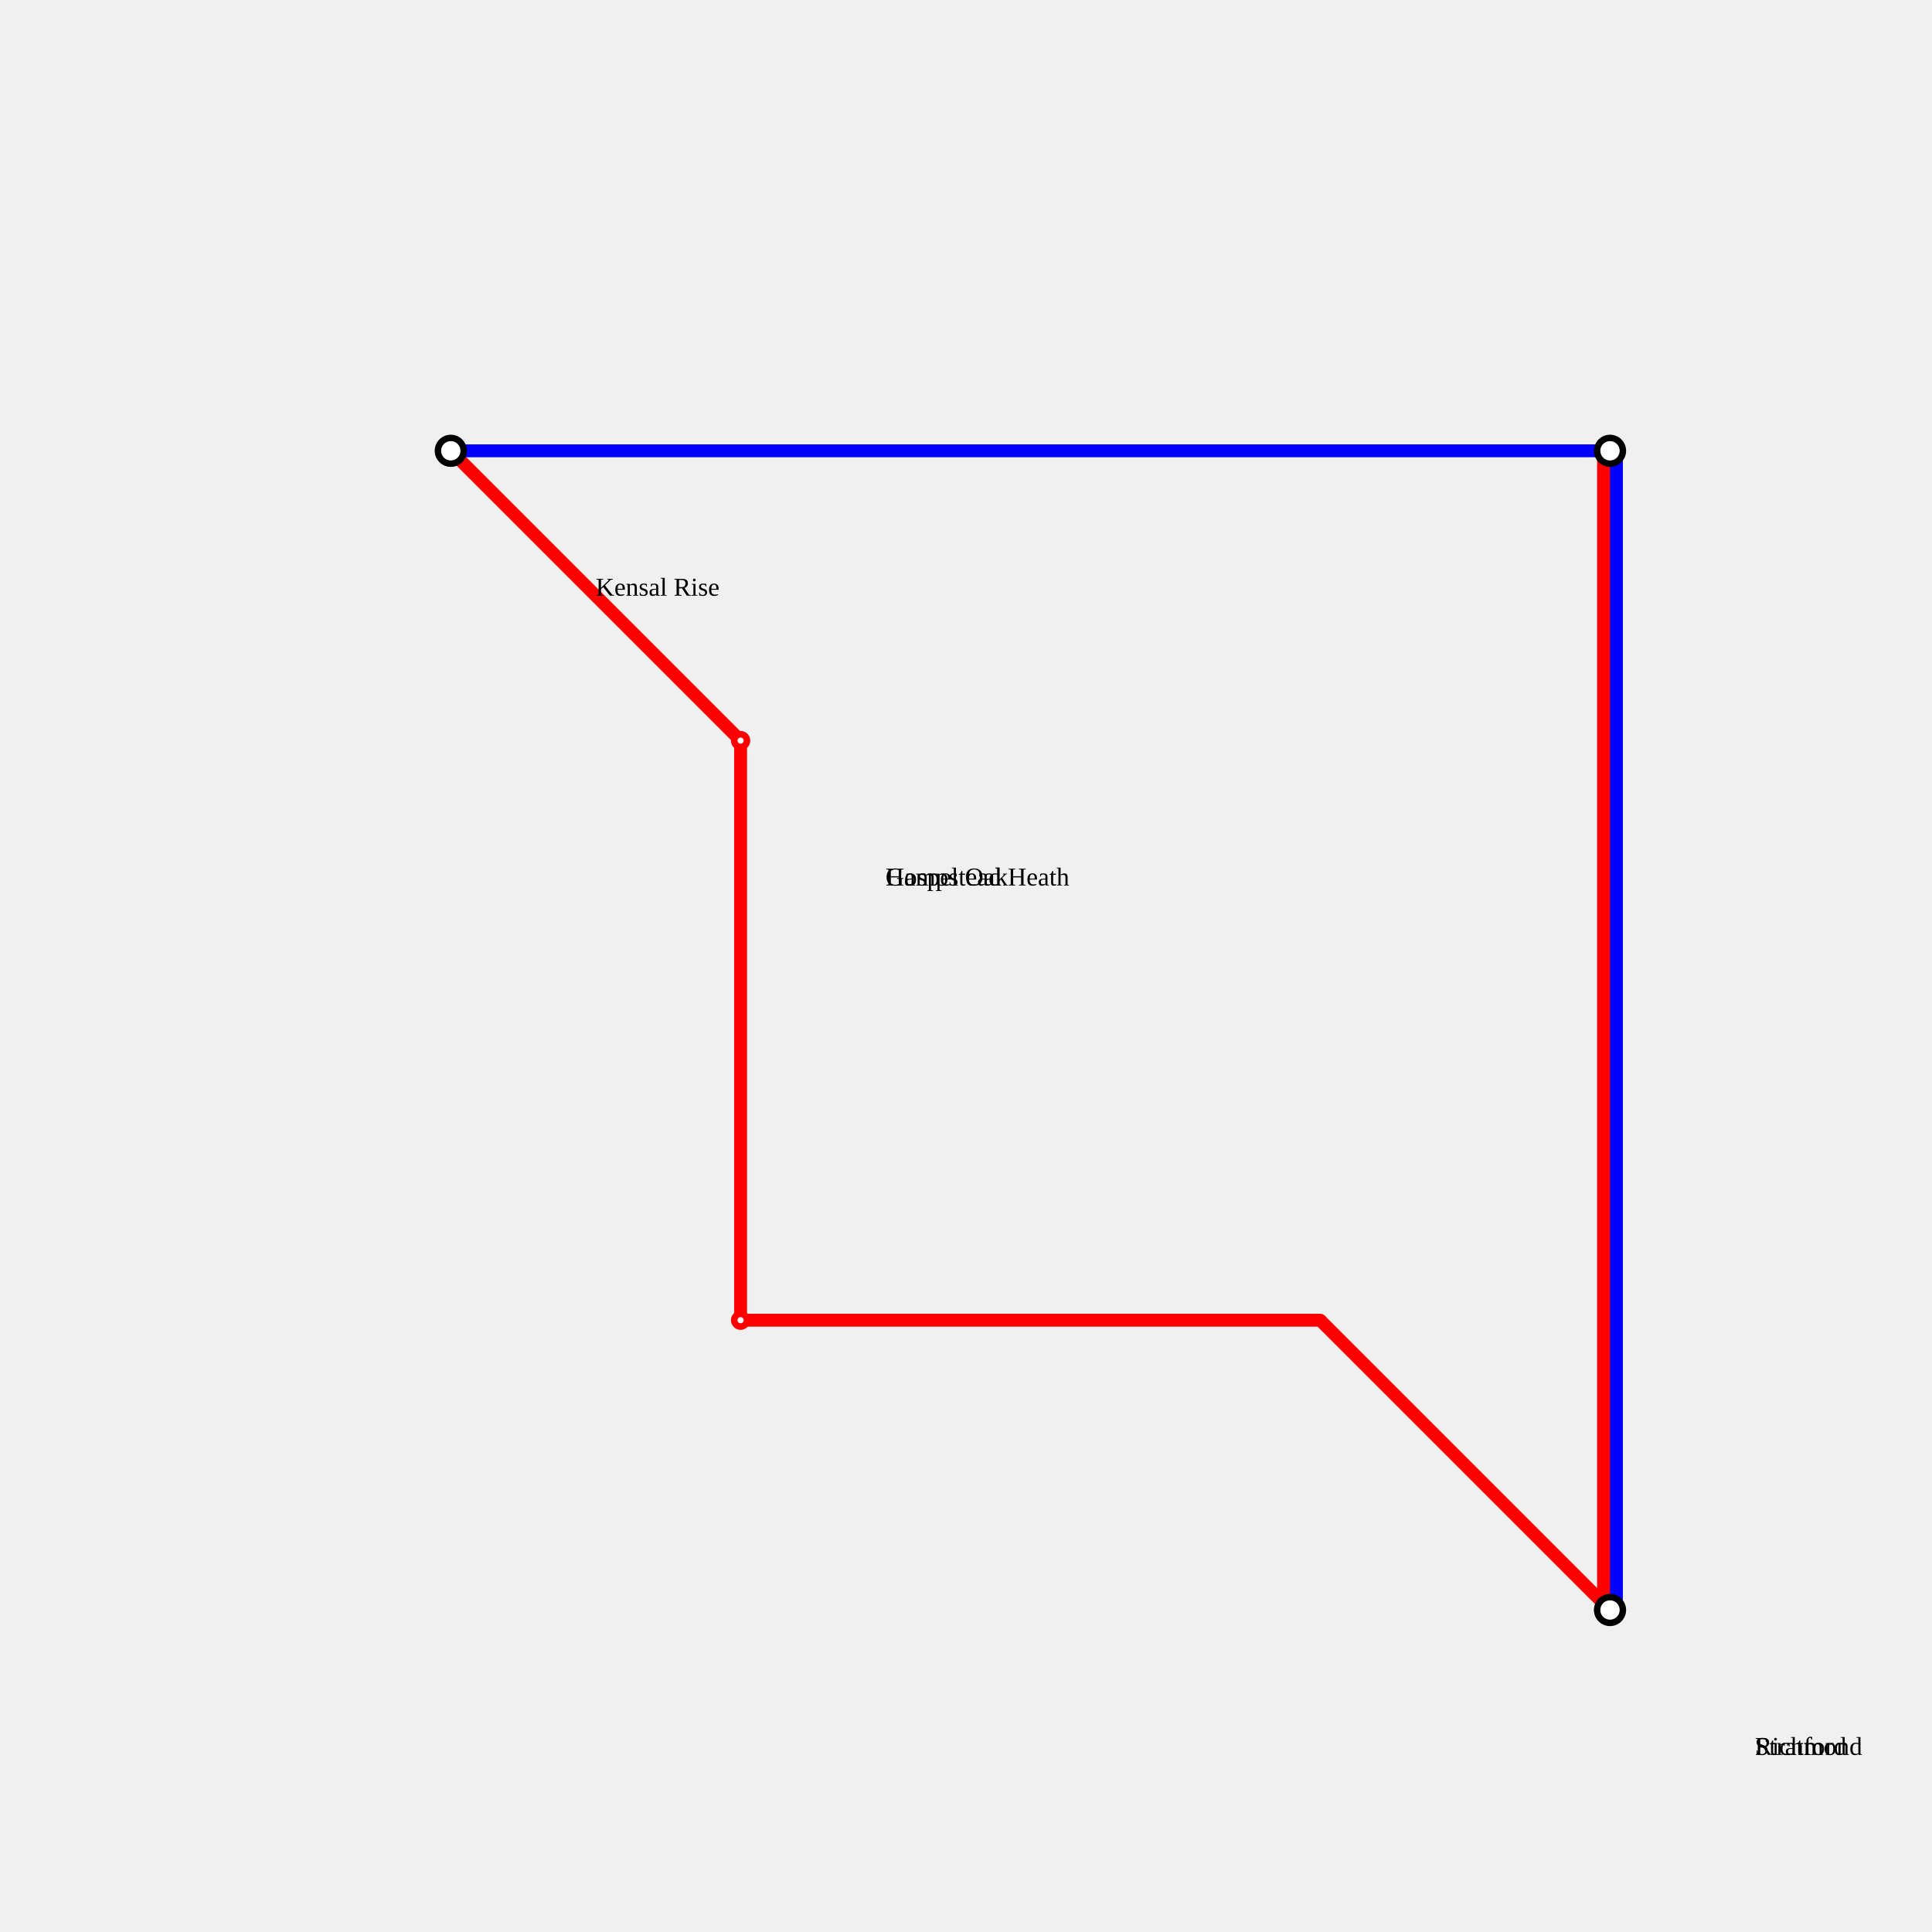
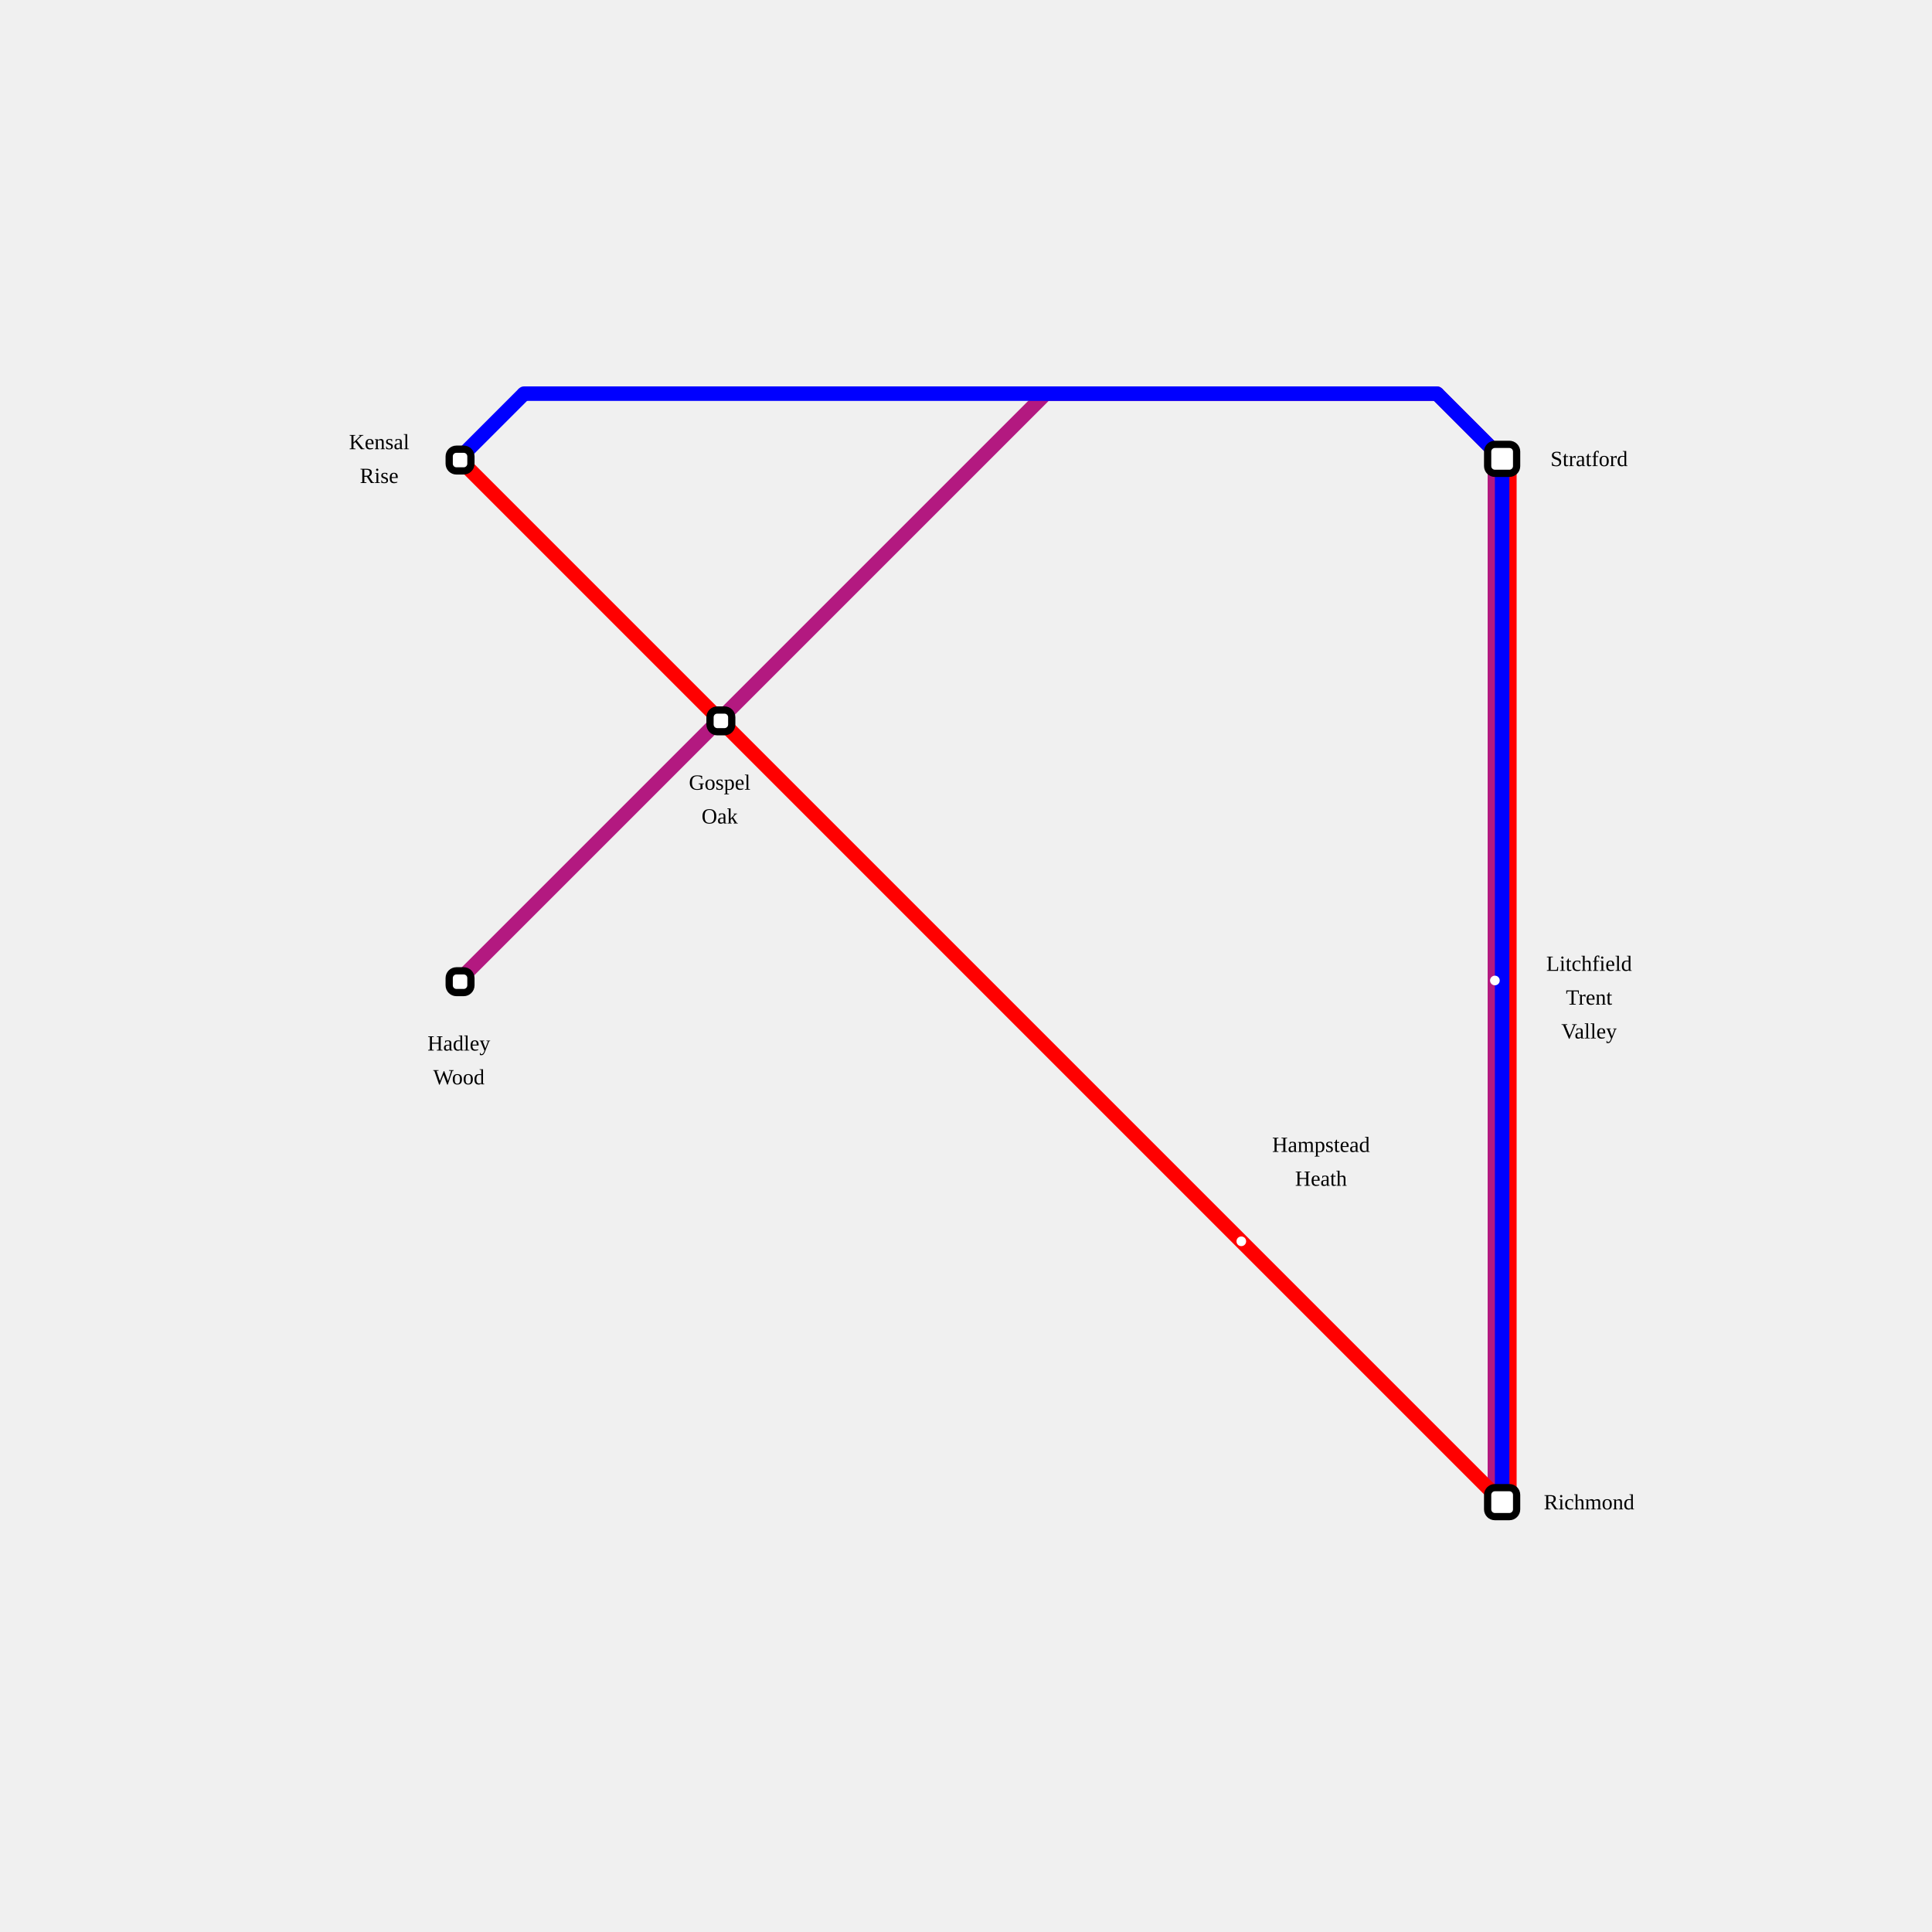
- <svg xmlns="http://www.w3.org/2000/svg" width="600" height="600">
-   <polyline points="140,140 230,230" style="stroke: #ff0000; stroke-width: 4px" />
-   <circle cx="230" cy="230" r="2" style="fill: #ff0000" />
-   <polyline points="230,230 230,410" style="stroke: #ff0000; stroke-width: 4px" />
-   <circle cx="230" cy="410" r="2" style="fill: #ff0000" />
-   <polyline points="230,410 410,410" style="stroke: #ff0000; stroke-width: 4px" />
-   <circle cx="410" cy="410" r="2" style="fill: #ff0000" />
-   <polyline points="410,410 500,500" style="stroke: #ff0000; stroke-width: 4px" />
-   <circle cx="500" cy="500" r="2" style="fill: #ff0000" />
-   <polyline points="500,500 500,140" style="stroke: #ff0000; stroke-width: 4px" />
-   <circle cx="500" cy="140" r="2" style="fill: #ff0000" />
-   <polyline points="498,498 498,138" style="stroke: #ff0000; stroke-width: 4px" />
-   <circle cx="498" cy="138" r="2" style="fill: #ff0000" />
-   <polyline points="502,502 502,142" style="stroke: #0000ff; stroke-width: 4px" />
-   <circle cx="502" cy="142" r="2" style="fill: #0000ff" />
-   <polyline points="500,140 140,140" style="stroke: #0000ff; stroke-width: 4px" />
-   <circle cx="140" cy="140" r="2" style="fill: #0000ff" />
-   <circle cx="140" cy="140" r="4" style="fill: #ffffff; stroke: #000000; stroke-width: 2px" />
-   <text x="185" y="185" style="font-size: 8px">Kensal Rise</text>
-   <circle cx="230" cy="230" r="1" style="fill: #ffffff; stroke-width: 4px; stroke: #ff0000;" />
-   <text x="275" y="275" style="font-size: 8px">Gospel Oak</text>
-   <circle cx="230" cy="410" r="1" style="fill: #ffffff; stroke-width: 4px; stroke: #ff0000;" />
-   <text x="275" y="275" style="font-size: 8px">Hampstead Heath</text>
-   <circle cx="500" cy="500" r="4" style="fill: #ffffff; stroke: #000000; stroke-width: 2px" />
-   <text x="545" y="545" style="font-size: 8px">Richmond</text>
-   <circle cx="500" cy="140" r="4" style="fill: #ffffff; stroke: #000000; stroke-width: 2px" />
-   <text x="545" y="545" style="font-size: 8px">Stratford</text>
+ <svg xmlns="http://www.w3.org/2000/svg" width="800" height="800">
+   <polyline points="190,406 433,163" style="stroke: #b31980; stroke-width: 6px" />
+   <circle cx="433" cy="163" r="3" style="fill: #b31980" />
+   <polyline points="433,163 595,163" style="stroke: #b31980; stroke-width: 6px" />
+   <circle cx="595" cy="163" r="3" style="fill: #b31980" />
+   <polyline points="595,163 622,190" style="stroke: #b31980; stroke-width: 6px" />
+   <circle cx="622" cy="190" r="3" style="fill: #b31980" />
+   <polyline points="619,190 619,622" style="stroke: #b31980; stroke-width: 6px" />
+   <circle cx="619" cy="622" r="3" style="fill: #b31980" />
+   <polyline points="625,190 625,622" style="stroke: #ff0000; stroke-width: 6px" />
+   <circle cx="625" cy="622" r="3" style="fill: #ff0000" />
+   <polyline points="622,622 190,190" style="stroke: #ff0000; stroke-width: 6px" />
+   <circle cx="190" cy="190" r="3" style="fill: #ff0000" />
+   <polyline points="622,622 622,190" style="stroke: #0000ff; stroke-width: 6px" />
+   <circle cx="622" cy="190" r="3" style="fill: #0000ff" />
+   <polyline points="622,190 595,163" style="stroke: #0000ff; stroke-width: 6px" />
+   <circle cx="595" cy="163" r="3" style="fill: #0000ff" />
+   <polyline points="595,163 217,163" style="stroke: #0000ff; stroke-width: 6px" />
+   <circle cx="217" cy="163" r="3" style="fill: #0000ff" />
+   <polyline points="217,163 190,190" style="stroke: #0000ff; stroke-width: 6px" />
+   <circle cx="190" cy="190" r="3" style="fill: #0000ff" />
+   <rect x="616" y="184" width="12" height="12" rx="3" ry="3" style="fill: #ffffff; stroke: #000000; stroke-width: 3px" />
+   <text x="658" y="193" style="font-size: 9px; text-anchor: middle;">Stratford</text>
+   <circle cx="619" cy="406" r="2" style="fill: #ffffff" />
+   <text x="658" y="402" style="font-size: 9px; text-anchor: middle;">Litchfield</text>
+   <text x="658" y="416" style="font-size: 9px; text-anchor: middle;">Trent</text>
+   <text x="658" y="430" style="font-size: 9px; text-anchor: middle;">Valley</text>
+   <rect x="186" y="402" width="9" height="9" rx="3" ry="3" style="fill: #ffffff; stroke: #000000; stroke-width: 3px" />
+   <text x="190" y="435" style="font-size: 9px; text-anchor: middle;">Hadley</text>
+   <text x="190" y="449" style="font-size: 9px; text-anchor: middle;">Wood</text>
+   <rect x="186" y="186" width="9" height="9" rx="3" ry="3" style="fill: #ffffff; stroke: #000000; stroke-width: 3px" />
+   <text x="157" y="186" style="font-size: 9px; text-anchor: middle;">Kensal</text>
+   <text x="157" y="200" style="font-size: 9px; text-anchor: middle;">Rise</text>
+   <rect x="294" y="294" width="9" height="9" rx="3" ry="3" style="fill: #ffffff; stroke: #000000; stroke-width: 3px" />
+   <text x="298" y="327" style="font-size: 9px; text-anchor: middle;">Gospel</text>
+   <text x="298" y="341" style="font-size: 9px; text-anchor: middle;">Oak</text>
+   <circle cx="514" cy="514" r="2" style="fill: #ffffff" />
+   <text x="547" y="477" style="font-size: 9px; text-anchor: middle;">Hampstead</text>
+   <text x="547" y="491" style="font-size: 9px; text-anchor: middle;">Heath</text>
+   <rect x="616" y="616" width="12" height="12" rx="3" ry="3" style="fill: #ffffff; stroke: #000000; stroke-width: 3px" />
+   <text x="658" y="625" style="font-size: 9px; text-anchor: middle;">Richmond</text>
</svg>
